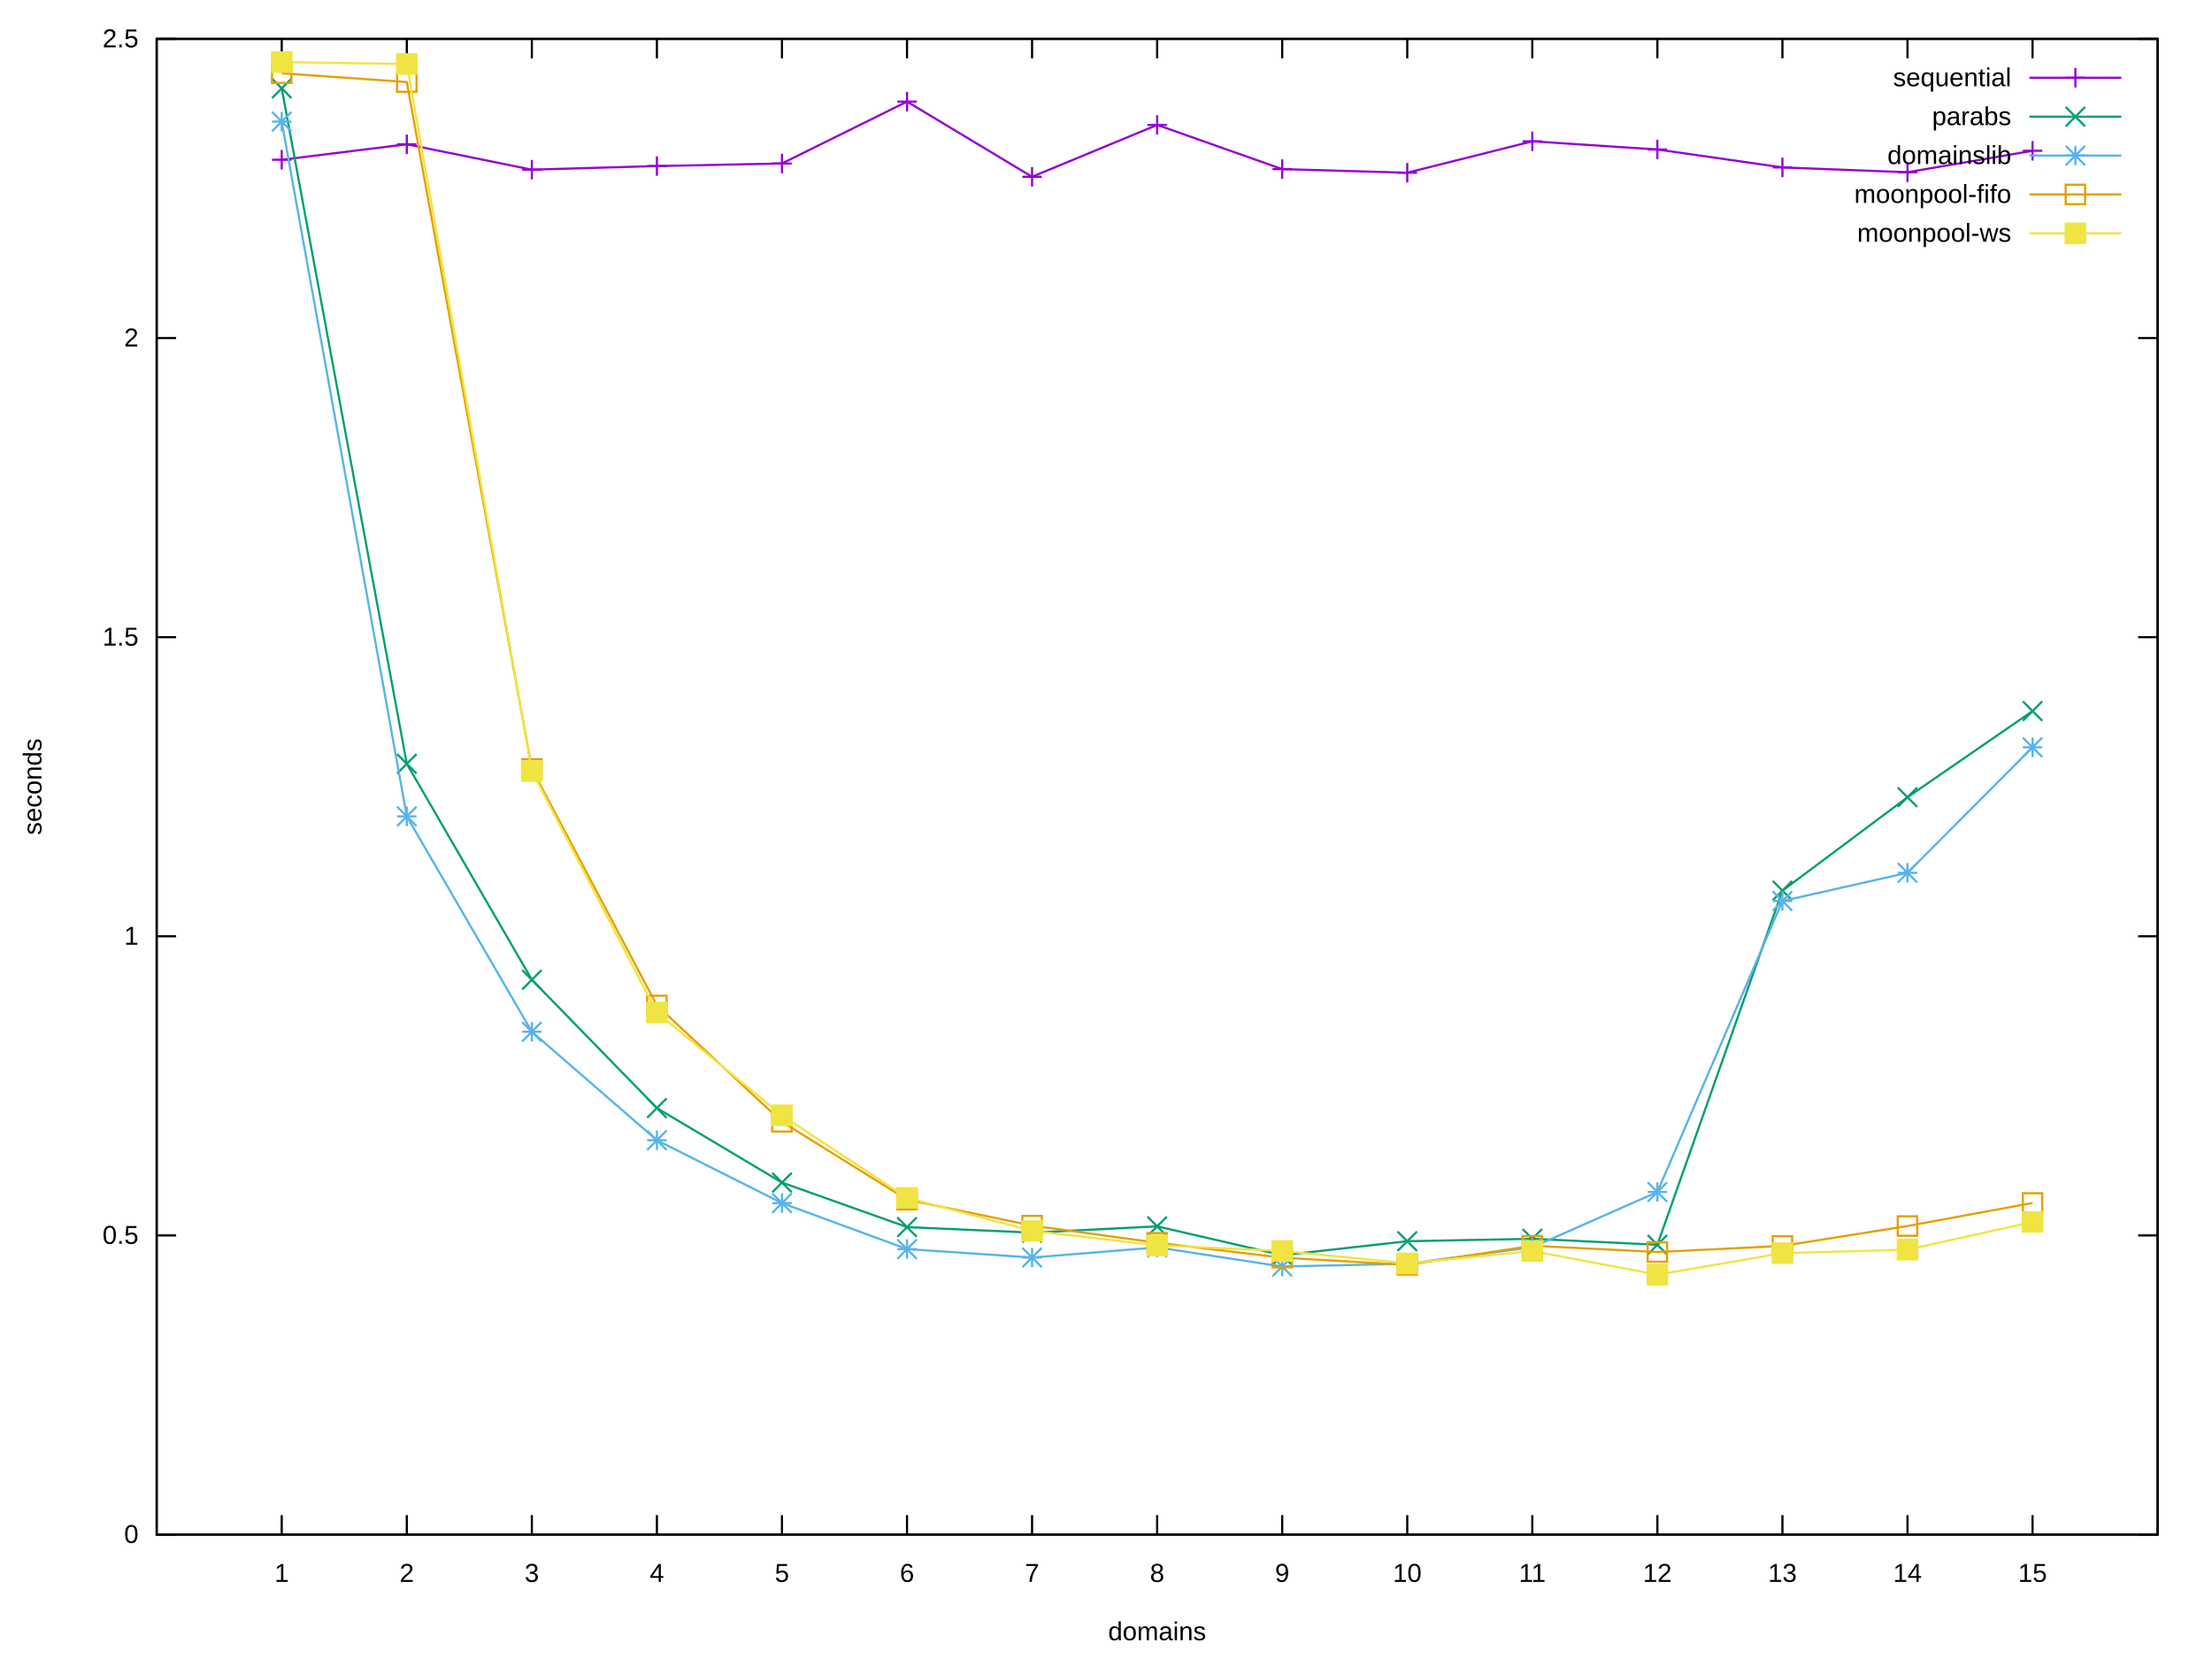
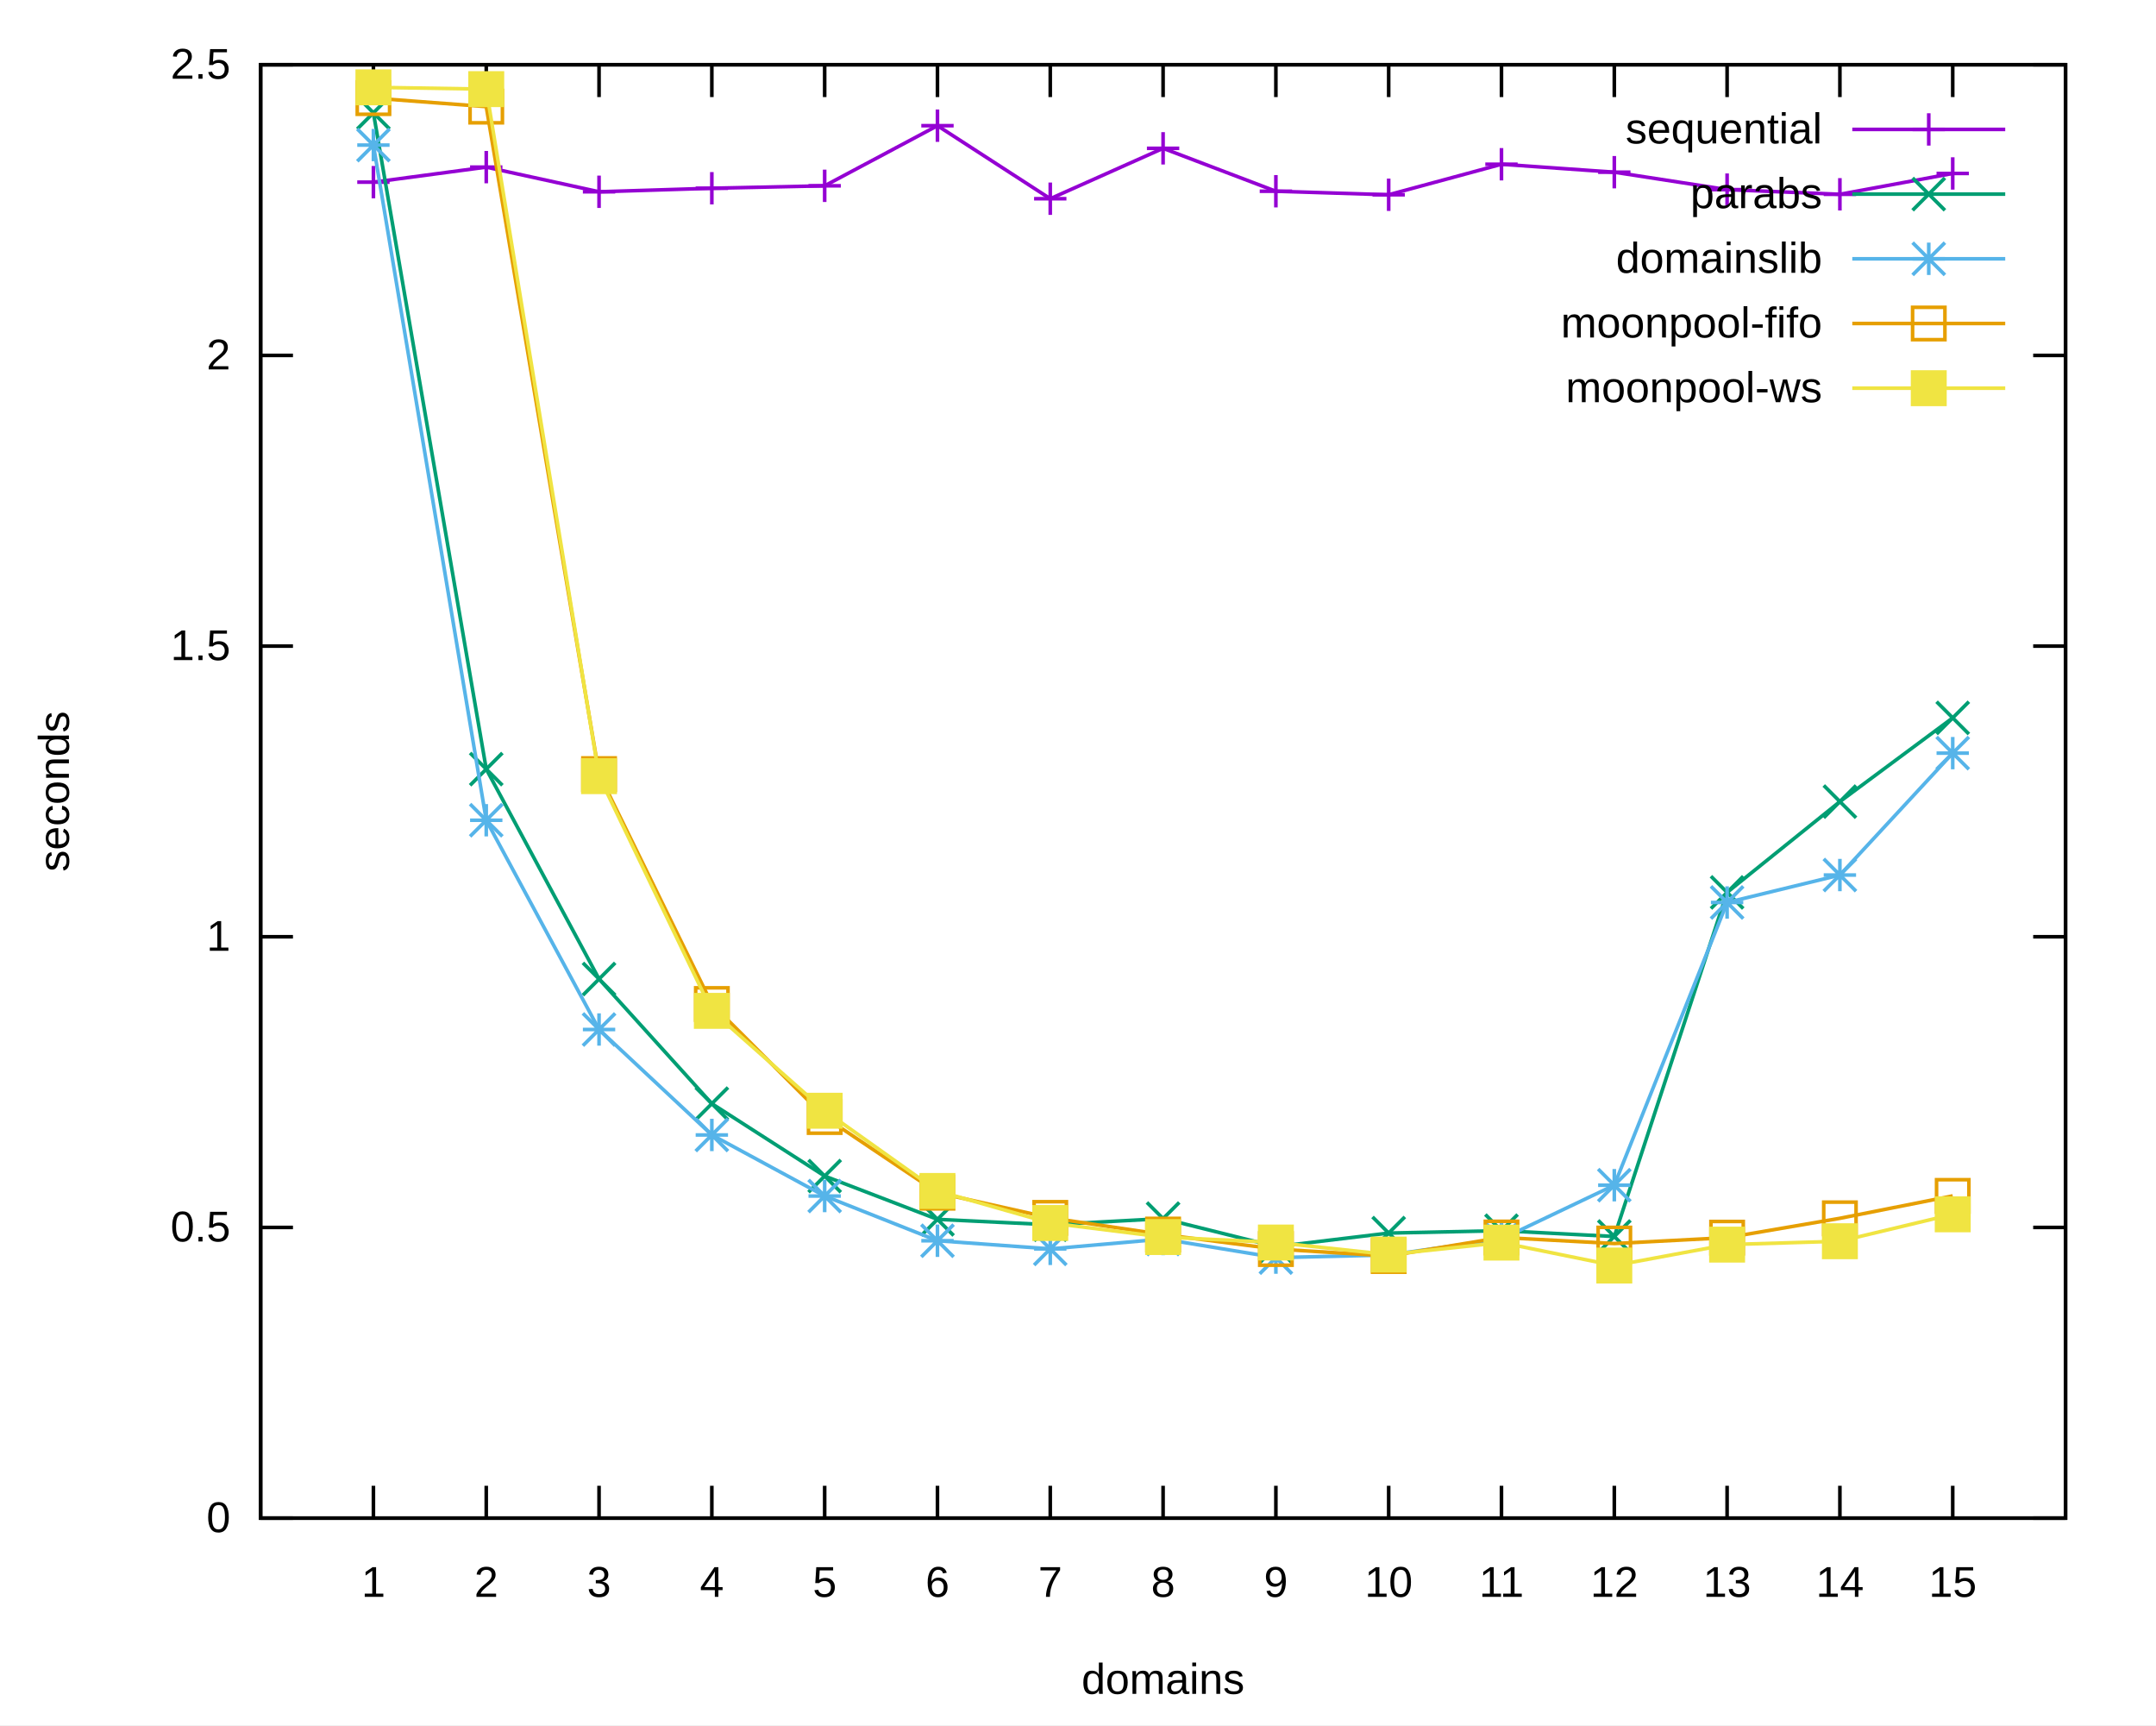
- <svg xmlns="http://www.w3.org/2000/svg" xmlns:xlink="http://www.w3.org/1999/xlink" viewBox="0 0 1024 768">
+ <svg xmlns="http://www.w3.org/2000/svg" xmlns:xlink="http://www.w3.org/1999/xlink" viewBox="0 0 600 480">
  <g id="gnuplot_canvas">
-     <rect x="0" y="0" width="1024" height="768" fill="#ffffff" />
+     <rect x="0" y="0" width="600" height="480" fill="#ffffff" />
    <defs>
      <circle id="gpDot" r="0.5" stroke-width="0.5" stroke="currentColor" />
      <path id="gpPt0" stroke-width="0.222" stroke="currentColor" d="M-1,0 h2 M0,-1 v2" />
      <path id="gpPt1" stroke-width="0.222" stroke="currentColor" d="M-1,-1 L1,1 M1,-1 L-1,1" />
      <path id="gpPt2" stroke-width="0.222" stroke="currentColor" d="M-1,0 L1,0 M0,-1 L0,1 M-1,-1 L1,1 M-1,1 L1,-1" />
      <rect id="gpPt3" stroke-width="0.222" stroke="currentColor" x="-1" y="-1" width="2" height="2" />
      <rect id="gpPt4" stroke-width="0.222" stroke="currentColor" fill="currentColor" x="-1" y="-1" width="2" height="2" />
      <circle id="gpPt5" stroke-width="0.222" stroke="currentColor" cx="0" cy="0" r="1" />
      <use xlink:href="#gpPt5" id="gpPt6" fill="currentColor" stroke="none" />
      <path id="gpPt7" stroke-width="0.222" stroke="currentColor" d="M0,-1.33 L-1.33,0.67 L1.33,0.67 z" />
      <use xlink:href="#gpPt7" id="gpPt8" fill="currentColor" stroke="none" />
      <use xlink:href="#gpPt7" id="gpPt9" stroke="currentColor" transform="rotate(180)" />
      <use xlink:href="#gpPt9" id="gpPt10" fill="currentColor" stroke="none" />
      <use xlink:href="#gpPt3" id="gpPt11" stroke="currentColor" transform="rotate(45)" />
      <use xlink:href="#gpPt11" id="gpPt12" fill="currentColor" stroke="none" />
      <path id="gpPt13" stroke-width="0.222" stroke="currentColor" d="M0,1.330 L1.265,0.411 L0.782,-1.067 L-0.782,-1.076 L-1.265,0.411 z" />
      <use xlink:href="#gpPt13" id="gpPt14" fill="currentColor" stroke="none" />
      <filter id="textbox" filterUnits="objectBoundingBox" x="0" y="0" height="1" width="1">
        <feFlood flood-color="#FFFFFF" flood-opacity="1" result="bgnd" />
        <feComposite in="SourceGraphic" in2="bgnd" operator="atop" />
      </filter>
      <filter id="greybox" filterUnits="objectBoundingBox" x="0" y="0" height="1" width="1">
        <feFlood flood-color="lightgrey" flood-opacity="1" result="grey" />
        <feComposite in="SourceGraphic" in2="grey" operator="atop" />
      </filter>
    </defs>
    <g fill="none" color="#FFFFFF" stroke="currentColor" stroke-width="1.00" stroke-linecap="butt" stroke-linejoin="miter">
</g>
    <g fill="none" color="black" stroke="currentColor" stroke-width="1.00" stroke-linecap="butt" stroke-linejoin="miter">
-       <path stroke="black" d="M72.53,710.40 L81.53,710.40 M998.82,710.40 L989.82,710.40  " />
-       <g transform="translate(64.14,714.30)" stroke="none" fill="black" font-family="Arial" font-size="12.00" text-anchor="end">
+       <path stroke="black" d="M72.53,422.40 L81.53,422.40 M574.82,422.40 L565.82,422.40  " />
+       <g transform="translate(64.14,426.30)" stroke="none" fill="black" font-family="Arial" font-size="12.00" text-anchor="end">
        <text>
          <tspan font-family="Arial"> 0</tspan>
        </text>
      </g>
    </g>
    <g fill="none" color="black" stroke="currentColor" stroke-width="1.00" stroke-linecap="butt" stroke-linejoin="miter">
-       <path stroke="black" d="M72.53,571.92 L81.53,571.92 M998.82,571.92 L989.82,571.92  " />
-       <g transform="translate(64.14,575.82)" stroke="none" fill="black" font-family="Arial" font-size="12.00" text-anchor="end">
+       <path stroke="black" d="M72.53,341.52 L81.53,341.52 M574.82,341.52 L565.82,341.52  " />
+       <g transform="translate(64.14,345.42)" stroke="none" fill="black" font-family="Arial" font-size="12.00" text-anchor="end">
        <text>
          <tspan font-family="Arial"> 0.5</tspan>
        </text>
      </g>
    </g>
    <g fill="none" color="black" stroke="currentColor" stroke-width="1.00" stroke-linecap="butt" stroke-linejoin="miter">
-       <path stroke="black" d="M72.53,433.44 L81.53,433.44 M998.82,433.44 L989.82,433.44  " />
-       <g transform="translate(64.14,437.34)" stroke="none" fill="black" font-family="Arial" font-size="12.00" text-anchor="end">
+       <path stroke="black" d="M72.53,260.64 L81.53,260.64 M574.82,260.64 L565.82,260.64  " />
+       <g transform="translate(64.14,264.54)" stroke="none" fill="black" font-family="Arial" font-size="12.00" text-anchor="end">
        <text>
          <tspan font-family="Arial"> 1</tspan>
        </text>
      </g>
    </g>
    <g fill="none" color="black" stroke="currentColor" stroke-width="1.00" stroke-linecap="butt" stroke-linejoin="miter">
-       <path stroke="black" d="M72.53,294.97 L81.53,294.97 M998.82,294.97 L989.82,294.97  " />
-       <g transform="translate(64.14,298.87)" stroke="none" fill="black" font-family="Arial" font-size="12.00" text-anchor="end">
+       <path stroke="black" d="M72.53,179.77 L81.53,179.77 M574.82,179.77 L565.82,179.77  " />
+       <g transform="translate(64.14,183.67)" stroke="none" fill="black" font-family="Arial" font-size="12.00" text-anchor="end">
        <text>
          <tspan font-family="Arial"> 1.5</tspan>
        </text>
      </g>
    </g>
    <g fill="none" color="black" stroke="currentColor" stroke-width="1.00" stroke-linecap="butt" stroke-linejoin="miter">
-       <path stroke="black" d="M72.53,156.49 L81.53,156.49 M998.82,156.49 L989.82,156.49  " />
-       <g transform="translate(64.14,160.39)" stroke="none" fill="black" font-family="Arial" font-size="12.00" text-anchor="end">
+       <path stroke="black" d="M72.53,98.89 L81.53,98.89 M574.82,98.89 L565.82,98.89  " />
+       <g transform="translate(64.14,102.79)" stroke="none" fill="black" font-family="Arial" font-size="12.00" text-anchor="end">
        <text>
          <tspan font-family="Arial"> 2</tspan>
        </text>
      </g>
    </g>
    <g fill="none" color="black" stroke="currentColor" stroke-width="1.00" stroke-linecap="butt" stroke-linejoin="miter">
-       <path stroke="black" d="M72.53,18.01 L81.53,18.01 M998.82,18.01 L989.82,18.01  " />
+       <path stroke="black" d="M72.53,18.01 L81.53,18.01 M574.82,18.01 L565.82,18.01  " />
      <g transform="translate(64.14,21.91)" stroke="none" fill="black" font-family="Arial" font-size="12.00" text-anchor="end">
        <text>
          <tspan font-family="Arial"> 2.5</tspan>
        </text>
      </g>
    </g>
    <g fill="none" color="black" stroke="currentColor" stroke-width="1.00" stroke-linecap="butt" stroke-linejoin="miter">
-       <path stroke="black" d="M130.42,710.40 L130.42,701.40 M130.42,18.01 L130.42,27.01  " />
-       <g transform="translate(130.42,732.30)" stroke="none" fill="black" font-family="Arial" font-size="12.00" text-anchor="middle">
+       <path stroke="black" d="M103.92,422.40 L103.92,413.40 M103.92,18.01 L103.92,27.01  " />
+       <g transform="translate(103.92,444.30)" stroke="none" fill="black" font-family="Arial" font-size="12.00" text-anchor="middle">
        <text>
          <tspan font-family="Arial"> 1</tspan>
        </text>
      </g>
    </g>
    <g fill="none" color="black" stroke="currentColor" stroke-width="1.00" stroke-linecap="butt" stroke-linejoin="miter">
-       <path stroke="black" d="M188.32,710.40 L188.32,701.40 M188.32,18.01 L188.32,27.01  " />
-       <g transform="translate(188.32,732.30)" stroke="none" fill="black" font-family="Arial" font-size="12.00" text-anchor="middle">
+       <path stroke="black" d="M135.32,422.40 L135.32,413.40 M135.32,18.01 L135.32,27.01  " />
+       <g transform="translate(135.32,444.30)" stroke="none" fill="black" font-family="Arial" font-size="12.00" text-anchor="middle">
        <text>
          <tspan font-family="Arial"> 2</tspan>
        </text>
      </g>
    </g>
    <g fill="none" color="black" stroke="currentColor" stroke-width="1.00" stroke-linecap="butt" stroke-linejoin="miter">
-       <path stroke="black" d="M246.21,710.40 L246.21,701.40 M246.21,18.01 L246.21,27.01  " />
-       <g transform="translate(246.21,732.30)" stroke="none" fill="black" font-family="Arial" font-size="12.00" text-anchor="middle">
+       <path stroke="black" d="M166.71,422.40 L166.71,413.40 M166.71,18.01 L166.71,27.01  " />
+       <g transform="translate(166.71,444.30)" stroke="none" fill="black" font-family="Arial" font-size="12.00" text-anchor="middle">
        <text>
          <tspan font-family="Arial"> 3</tspan>
        </text>
      </g>
    </g>
    <g fill="none" color="black" stroke="currentColor" stroke-width="1.00" stroke-linecap="butt" stroke-linejoin="miter">
-       <path stroke="black" d="M304.10,710.40 L304.10,701.40 M304.10,18.01 L304.10,27.01  " />
-       <g transform="translate(304.10,732.30)" stroke="none" fill="black" font-family="Arial" font-size="12.00" text-anchor="middle">
+       <path stroke="black" d="M198.10,422.40 L198.10,413.40 M198.10,18.01 L198.10,27.01  " />
+       <g transform="translate(198.10,444.30)" stroke="none" fill="black" font-family="Arial" font-size="12.00" text-anchor="middle">
        <text>
          <tspan font-family="Arial"> 4</tspan>
        </text>
      </g>
    </g>
    <g fill="none" color="black" stroke="currentColor" stroke-width="1.00" stroke-linecap="butt" stroke-linejoin="miter">
-       <path stroke="black" d="M362.00,710.40 L362.00,701.40 M362.00,18.01 L362.00,27.01  " />
-       <g transform="translate(362.00,732.30)" stroke="none" fill="black" font-family="Arial" font-size="12.00" text-anchor="middle">
+       <path stroke="black" d="M229.50,422.40 L229.50,413.40 M229.50,18.01 L229.50,27.01  " />
+       <g transform="translate(229.50,444.30)" stroke="none" fill="black" font-family="Arial" font-size="12.00" text-anchor="middle">
        <text>
          <tspan font-family="Arial"> 5</tspan>
        </text>
      </g>
    </g>
    <g fill="none" color="black" stroke="currentColor" stroke-width="1.00" stroke-linecap="butt" stroke-linejoin="miter">
-       <path stroke="black" d="M419.89,710.40 L419.89,701.40 M419.89,18.01 L419.89,27.01  " />
-       <g transform="translate(419.89,732.30)" stroke="none" fill="black" font-family="Arial" font-size="12.00" text-anchor="middle">
+       <path stroke="black" d="M260.89,422.40 L260.89,413.40 M260.89,18.01 L260.89,27.01  " />
+       <g transform="translate(260.89,444.30)" stroke="none" fill="black" font-family="Arial" font-size="12.00" text-anchor="middle">
        <text>
          <tspan font-family="Arial"> 6</tspan>
        </text>
      </g>
    </g>
    <g fill="none" color="black" stroke="currentColor" stroke-width="1.00" stroke-linecap="butt" stroke-linejoin="miter">
-       <path stroke="black" d="M477.78,710.40 L477.78,701.40 M477.78,18.01 L477.78,27.01  " />
-       <g transform="translate(477.78,732.30)" stroke="none" fill="black" font-family="Arial" font-size="12.00" text-anchor="middle">
+       <path stroke="black" d="M292.28,422.40 L292.28,413.40 M292.28,18.01 L292.28,27.01  " />
+       <g transform="translate(292.28,444.30)" stroke="none" fill="black" font-family="Arial" font-size="12.00" text-anchor="middle">
        <text>
          <tspan font-family="Arial"> 7</tspan>
        </text>
      </g>
    </g>
    <g fill="none" color="black" stroke="currentColor" stroke-width="1.00" stroke-linecap="butt" stroke-linejoin="miter">
-       <path stroke="black" d="M535.68,710.40 L535.68,701.40 M535.68,18.01 L535.68,27.01  " />
-       <g transform="translate(535.68,732.30)" stroke="none" fill="black" font-family="Arial" font-size="12.00" text-anchor="middle">
+       <path stroke="black" d="M323.68,422.40 L323.68,413.40 M323.68,18.01 L323.68,27.01  " />
+       <g transform="translate(323.68,444.30)" stroke="none" fill="black" font-family="Arial" font-size="12.00" text-anchor="middle">
        <text>
          <tspan font-family="Arial"> 8</tspan>
        </text>
      </g>
    </g>
    <g fill="none" color="black" stroke="currentColor" stroke-width="1.00" stroke-linecap="butt" stroke-linejoin="miter">
-       <path stroke="black" d="M593.57,710.40 L593.57,701.40 M593.57,18.01 L593.57,27.01  " />
-       <g transform="translate(593.57,732.30)" stroke="none" fill="black" font-family="Arial" font-size="12.00" text-anchor="middle">
+       <path stroke="black" d="M355.07,422.40 L355.07,413.40 M355.07,18.01 L355.07,27.01  " />
+       <g transform="translate(355.07,444.30)" stroke="none" fill="black" font-family="Arial" font-size="12.00" text-anchor="middle">
        <text>
          <tspan font-family="Arial"> 9</tspan>
        </text>
      </g>
    </g>
    <g fill="none" color="black" stroke="currentColor" stroke-width="1.00" stroke-linecap="butt" stroke-linejoin="miter">
-       <path stroke="black" d="M651.46,710.40 L651.46,701.40 M651.46,18.01 L651.46,27.01  " />
-       <g transform="translate(651.46,732.30)" stroke="none" fill="black" font-family="Arial" font-size="12.00" text-anchor="middle">
+       <path stroke="black" d="M386.46,422.40 L386.46,413.40 M386.46,18.01 L386.46,27.01  " />
+       <g transform="translate(386.46,444.30)" stroke="none" fill="black" font-family="Arial" font-size="12.00" text-anchor="middle">
        <text>
          <tspan font-family="Arial"> 10</tspan>
        </text>
      </g>
    </g>
    <g fill="none" color="black" stroke="currentColor" stroke-width="1.00" stroke-linecap="butt" stroke-linejoin="miter">
-       <path stroke="black" d="M709.35,710.40 L709.35,701.40 M709.35,18.01 L709.35,27.01  " />
-       <g transform="translate(709.35,732.30)" stroke="none" fill="black" font-family="Arial" font-size="12.00" text-anchor="middle">
+       <path stroke="black" d="M417.85,422.40 L417.85,413.40 M417.85,18.01 L417.85,27.01  " />
+       <g transform="translate(417.85,444.30)" stroke="none" fill="black" font-family="Arial" font-size="12.00" text-anchor="middle">
        <text>
          <tspan font-family="Arial"> 11</tspan>
        </text>
      </g>
    </g>
    <g fill="none" color="black" stroke="currentColor" stroke-width="1.00" stroke-linecap="butt" stroke-linejoin="miter">
-       <path stroke="black" d="M767.25,710.40 L767.25,701.40 M767.25,18.01 L767.25,27.01  " />
-       <g transform="translate(767.25,732.30)" stroke="none" fill="black" font-family="Arial" font-size="12.00" text-anchor="middle">
+       <path stroke="black" d="M449.25,422.40 L449.25,413.40 M449.25,18.01 L449.25,27.01  " />
+       <g transform="translate(449.25,444.30)" stroke="none" fill="black" font-family="Arial" font-size="12.00" text-anchor="middle">
        <text>
          <tspan font-family="Arial"> 12</tspan>
        </text>
      </g>
    </g>
    <g fill="none" color="black" stroke="currentColor" stroke-width="1.00" stroke-linecap="butt" stroke-linejoin="miter">
-       <path stroke="black" d="M825.14,710.40 L825.14,701.40 M825.14,18.01 L825.14,27.01  " />
-       <g transform="translate(825.14,732.30)" stroke="none" fill="black" font-family="Arial" font-size="12.00" text-anchor="middle">
+       <path stroke="black" d="M480.64,422.40 L480.64,413.40 M480.64,18.01 L480.64,27.01  " />
+       <g transform="translate(480.64,444.30)" stroke="none" fill="black" font-family="Arial" font-size="12.00" text-anchor="middle">
        <text>
          <tspan font-family="Arial"> 13</tspan>
        </text>
      </g>
    </g>
    <g fill="none" color="black" stroke="currentColor" stroke-width="1.00" stroke-linecap="butt" stroke-linejoin="miter">
-       <path stroke="black" d="M883.03,710.40 L883.03,701.40 M883.03,18.01 L883.03,27.01  " />
-       <g transform="translate(883.03,732.30)" stroke="none" fill="black" font-family="Arial" font-size="12.00" text-anchor="middle">
+       <path stroke="black" d="M512.03,422.40 L512.03,413.40 M512.03,18.01 L512.03,27.01  " />
+       <g transform="translate(512.03,444.30)" stroke="none" fill="black" font-family="Arial" font-size="12.00" text-anchor="middle">
        <text>
          <tspan font-family="Arial"> 14</tspan>
        </text>
      </g>
    </g>
    <g fill="none" color="black" stroke="currentColor" stroke-width="1.00" stroke-linecap="butt" stroke-linejoin="miter">
-       <path stroke="black" d="M940.93,710.40 L940.93,701.40 M940.93,18.01 L940.93,27.01  " />
-       <g transform="translate(940.93,732.30)" stroke="none" fill="black" font-family="Arial" font-size="12.00" text-anchor="middle">
+       <path stroke="black" d="M543.43,422.40 L543.43,413.40 M543.43,18.01 L543.43,27.01  " />
+       <g transform="translate(543.43,444.30)" stroke="none" fill="black" font-family="Arial" font-size="12.00" text-anchor="middle">
        <text>
          <tspan font-family="Arial"> 15</tspan>
        </text>
      </g>
    </g>
    <g fill="none" color="black" stroke="currentColor" stroke-width="1.00" stroke-linecap="butt" stroke-linejoin="miter">
</g>
    <g fill="none" color="black" stroke="currentColor" stroke-width="1.00" stroke-linecap="butt" stroke-linejoin="miter">
-       <path stroke="black" d="M72.53,18.01 L72.53,710.40 L998.82,710.40 L998.82,18.01 L72.53,18.01 Z  " />
+       <path stroke="black" d="M72.53,18.01 L72.53,422.40 L574.82,422.40 L574.82,18.01 L72.53,18.01 Z  " />
    </g>
    <g fill="none" color="black" stroke="currentColor" stroke-width="1.00" stroke-linecap="butt" stroke-linejoin="miter">
</g>
    <g id="gnuplot_plot_1">
      <g fill="none" color="black" stroke="currentColor" stroke-width="1.00" stroke-linecap="butt" stroke-linejoin="miter">
-         <g transform="translate(931.09,39.91)" stroke="none" fill="black" font-family="Arial" font-size="12.00" text-anchor="end">
+         <g transform="translate(507.09,39.91)" stroke="none" fill="black" font-family="Arial" font-size="12.00" text-anchor="end">
          <text>
            <tspan font-family="Arial">sequential</tspan>
          </text>
        </g>
      </g>
      <g fill="none" color="black" stroke="currentColor" stroke-width="1.00" stroke-linecap="butt" stroke-linejoin="miter">
-         <path stroke="rgb(148,   0, 211)" d="M939.48,36.01 L982.04,36.01 M130.42,73.95 L188.32,66.79 L246.21,78.54 L304.10,76.87 L362.00,75.69 L419.89,47.04   L477.78,81.84 L535.68,57.83 L593.57,78.28 L651.46,79.96 L709.35,65.42 L767.25,69.20 L825.14,77.50 L883.03,79.74   L940.93,69.80  " />
-         <use xlink:href="#gpPt0" transform="translate(130.42,73.95) scale(4.50)" color="rgb(148,   0, 211)" />
-         <use xlink:href="#gpPt0" transform="translate(188.32,66.79) scale(4.50)" color="rgb(148,   0, 211)" />
-         <use xlink:href="#gpPt0" transform="translate(246.21,78.54) scale(4.50)" color="rgb(148,   0, 211)" />
-         <use xlink:href="#gpPt0" transform="translate(304.10,76.87) scale(4.50)" color="rgb(148,   0, 211)" />
-         <use xlink:href="#gpPt0" transform="translate(362.00,75.69) scale(4.50)" color="rgb(148,   0, 211)" />
-         <use xlink:href="#gpPt0" transform="translate(419.89,47.04) scale(4.50)" color="rgb(148,   0, 211)" />
-         <use xlink:href="#gpPt0" transform="translate(477.78,81.84) scale(4.50)" color="rgb(148,   0, 211)" />
-         <use xlink:href="#gpPt0" transform="translate(535.68,57.83) scale(4.50)" color="rgb(148,   0, 211)" />
-         <use xlink:href="#gpPt0" transform="translate(593.57,78.28) scale(4.50)" color="rgb(148,   0, 211)" />
-         <use xlink:href="#gpPt0" transform="translate(651.46,79.96) scale(4.50)" color="rgb(148,   0, 211)" />
-         <use xlink:href="#gpPt0" transform="translate(709.35,65.42) scale(4.50)" color="rgb(148,   0, 211)" />
-         <use xlink:href="#gpPt0" transform="translate(767.25,69.20) scale(4.50)" color="rgb(148,   0, 211)" />
-         <use xlink:href="#gpPt0" transform="translate(825.14,77.50) scale(4.50)" color="rgb(148,   0, 211)" />
-         <use xlink:href="#gpPt0" transform="translate(883.03,79.74) scale(4.50)" color="rgb(148,   0, 211)" />
-         <use xlink:href="#gpPt0" transform="translate(940.93,69.80) scale(4.50)" color="rgb(148,   0, 211)" />
-         <use xlink:href="#gpPt0" transform="translate(960.76,36.01) scale(4.50)" color="rgb(148,   0, 211)" />
+         <path stroke="rgb(148,   0, 211)" d="M515.48,36.01 L558.04,36.01 M103.92,50.68 L135.32,46.50 L166.71,53.36 L198.10,52.38 L229.50,51.70 L260.89,34.97   L292.28,55.29 L323.68,41.27 L355.07,53.21 L386.46,54.19 L417.85,45.70 L449.25,47.91 L480.64,52.76 L512.03,54.06   L543.43,48.26  " />
+         <use xlink:href="#gpPt0" transform="translate(103.92,50.68) scale(4.50)" color="rgb(148,   0, 211)" />
+         <use xlink:href="#gpPt0" transform="translate(135.32,46.50) scale(4.50)" color="rgb(148,   0, 211)" />
+         <use xlink:href="#gpPt0" transform="translate(166.71,53.36) scale(4.50)" color="rgb(148,   0, 211)" />
+         <use xlink:href="#gpPt0" transform="translate(198.10,52.38) scale(4.50)" color="rgb(148,   0, 211)" />
+         <use xlink:href="#gpPt0" transform="translate(229.50,51.70) scale(4.50)" color="rgb(148,   0, 211)" />
+         <use xlink:href="#gpPt0" transform="translate(260.89,34.97) scale(4.50)" color="rgb(148,   0, 211)" />
+         <use xlink:href="#gpPt0" transform="translate(292.28,55.29) scale(4.50)" color="rgb(148,   0, 211)" />
+         <use xlink:href="#gpPt0" transform="translate(323.68,41.27) scale(4.50)" color="rgb(148,   0, 211)" />
+         <use xlink:href="#gpPt0" transform="translate(355.07,53.21) scale(4.50)" color="rgb(148,   0, 211)" />
+         <use xlink:href="#gpPt0" transform="translate(386.46,54.19) scale(4.50)" color="rgb(148,   0, 211)" />
+         <use xlink:href="#gpPt0" transform="translate(417.85,45.70) scale(4.50)" color="rgb(148,   0, 211)" />
+         <use xlink:href="#gpPt0" transform="translate(449.25,47.91) scale(4.50)" color="rgb(148,   0, 211)" />
+         <use xlink:href="#gpPt0" transform="translate(480.64,52.76) scale(4.50)" color="rgb(148,   0, 211)" />
+         <use xlink:href="#gpPt0" transform="translate(512.03,54.06) scale(4.50)" color="rgb(148,   0, 211)" />
+         <use xlink:href="#gpPt0" transform="translate(543.43,48.26) scale(4.50)" color="rgb(148,   0, 211)" />
+         <use xlink:href="#gpPt0" transform="translate(536.76,36.01) scale(4.50)" color="rgb(148,   0, 211)" />
      </g>
    </g>
    <g id="gnuplot_plot_2">
      <g fill="none" color="black" stroke="currentColor" stroke-width="1.00" stroke-linecap="butt" stroke-linejoin="miter">
-         <g transform="translate(931.09,57.91)" stroke="none" fill="black" font-family="Arial" font-size="12.00" text-anchor="end">
+         <g transform="translate(507.09,57.91)" stroke="none" fill="black" font-family="Arial" font-size="12.00" text-anchor="end">
          <text>
            <tspan font-family="Arial">parabs</tspan>
          </text>
        </g>
      </g>
      <g fill="none" color="black" stroke="currentColor" stroke-width="1.00" stroke-linecap="butt" stroke-linejoin="miter">
-         <path stroke="rgb(  0, 158, 115)" d="M939.48,54.01 L982.04,54.01 M130.42,40.91 L188.32,353.59 L246.21,453.57 L304.10,512.96 L362.00,547.44 L419.89,568.06   L477.78,570.63 L535.68,567.71 L593.57,581.07 L651.46,574.60 L709.35,573.47 L767.25,576.24 L825.14,412.31 L883.03,369.06   L940.93,329.16  " />
-         <use xlink:href="#gpPt1" transform="translate(130.42,40.91) scale(4.50)" color="rgb(  0, 158, 115)" />
-         <use xlink:href="#gpPt1" transform="translate(188.32,353.59) scale(4.50)" color="rgb(  0, 158, 115)" />
-         <use xlink:href="#gpPt1" transform="translate(246.21,453.57) scale(4.50)" color="rgb(  0, 158, 115)" />
-         <use xlink:href="#gpPt1" transform="translate(304.10,512.96) scale(4.50)" color="rgb(  0, 158, 115)" />
-         <use xlink:href="#gpPt1" transform="translate(362.00,547.44) scale(4.50)" color="rgb(  0, 158, 115)" />
-         <use xlink:href="#gpPt1" transform="translate(419.89,568.06) scale(4.50)" color="rgb(  0, 158, 115)" />
-         <use xlink:href="#gpPt1" transform="translate(477.78,570.63) scale(4.50)" color="rgb(  0, 158, 115)" />
-         <use xlink:href="#gpPt1" transform="translate(535.68,567.71) scale(4.50)" color="rgb(  0, 158, 115)" />
-         <use xlink:href="#gpPt1" transform="translate(593.57,581.07) scale(4.50)" color="rgb(  0, 158, 115)" />
-         <use xlink:href="#gpPt1" transform="translate(651.46,574.60) scale(4.50)" color="rgb(  0, 158, 115)" />
-         <use xlink:href="#gpPt1" transform="translate(709.35,573.47) scale(4.50)" color="rgb(  0, 158, 115)" />
-         <use xlink:href="#gpPt1" transform="translate(767.25,576.24) scale(4.50)" color="rgb(  0, 158, 115)" />
-         <use xlink:href="#gpPt1" transform="translate(825.14,412.31) scale(4.50)" color="rgb(  0, 158, 115)" />
-         <use xlink:href="#gpPt1" transform="translate(883.03,369.06) scale(4.50)" color="rgb(  0, 158, 115)" />
-         <use xlink:href="#gpPt1" transform="translate(940.93,329.16) scale(4.50)" color="rgb(  0, 158, 115)" />
-         <use xlink:href="#gpPt1" transform="translate(960.76,54.01) scale(4.50)" color="rgb(  0, 158, 115)" />
+         <path stroke="rgb(  0, 158, 115)" d="M515.48,54.01 L558.04,54.01 M103.92,31.39 L135.32,214.00 L166.71,272.40 L198.10,307.08 L229.50,327.23 L260.89,339.27   L292.28,340.77 L323.68,339.06 L355.07,346.86 L386.46,343.09 L417.85,342.42 L449.25,344.04 L480.64,248.30 L512.03,223.04   L543.43,199.74  " />
+         <use xlink:href="#gpPt1" transform="translate(103.92,31.39) scale(4.50)" color="rgb(  0, 158, 115)" />
+         <use xlink:href="#gpPt1" transform="translate(135.32,214.00) scale(4.50)" color="rgb(  0, 158, 115)" />
+         <use xlink:href="#gpPt1" transform="translate(166.71,272.40) scale(4.50)" color="rgb(  0, 158, 115)" />
+         <use xlink:href="#gpPt1" transform="translate(198.10,307.08) scale(4.50)" color="rgb(  0, 158, 115)" />
+         <use xlink:href="#gpPt1" transform="translate(229.50,327.23) scale(4.50)" color="rgb(  0, 158, 115)" />
+         <use xlink:href="#gpPt1" transform="translate(260.89,339.27) scale(4.50)" color="rgb(  0, 158, 115)" />
+         <use xlink:href="#gpPt1" transform="translate(292.28,340.77) scale(4.50)" color="rgb(  0, 158, 115)" />
+         <use xlink:href="#gpPt1" transform="translate(323.68,339.06) scale(4.50)" color="rgb(  0, 158, 115)" />
+         <use xlink:href="#gpPt1" transform="translate(355.07,346.86) scale(4.50)" color="rgb(  0, 158, 115)" />
+         <use xlink:href="#gpPt1" transform="translate(386.46,343.09) scale(4.50)" color="rgb(  0, 158, 115)" />
+         <use xlink:href="#gpPt1" transform="translate(417.85,342.42) scale(4.50)" color="rgb(  0, 158, 115)" />
+         <use xlink:href="#gpPt1" transform="translate(449.25,344.04) scale(4.50)" color="rgb(  0, 158, 115)" />
+         <use xlink:href="#gpPt1" transform="translate(480.64,248.30) scale(4.50)" color="rgb(  0, 158, 115)" />
+         <use xlink:href="#gpPt1" transform="translate(512.03,223.04) scale(4.50)" color="rgb(  0, 158, 115)" />
+         <use xlink:href="#gpPt1" transform="translate(543.43,199.74) scale(4.50)" color="rgb(  0, 158, 115)" />
+         <use xlink:href="#gpPt1" transform="translate(536.76,54.01) scale(4.50)" color="rgb(  0, 158, 115)" />
      </g>
    </g>
    <g id="gnuplot_plot_3">
      <g fill="none" color="black" stroke="currentColor" stroke-width="1.00" stroke-linecap="butt" stroke-linejoin="miter">
-         <g transform="translate(931.09,75.91)" stroke="none" fill="black" font-family="Arial" font-size="12.00" text-anchor="end">
+         <g transform="translate(507.09,75.91)" stroke="none" fill="black" font-family="Arial" font-size="12.00" text-anchor="end">
          <text>
            <tspan font-family="Arial">domainslib</tspan>
          </text>
        </g>
      </g>
      <g fill="none" color="black" stroke="currentColor" stroke-width="1.00" stroke-linecap="butt" stroke-linejoin="miter">
-         <path stroke="rgb( 86, 180, 233)" d="M939.48,72.01 L982.04,72.01 M130.42,56.29 L188.32,377.93 L246.21,477.63 L304.10,527.86 L362.00,556.95 L419.89,578.25   L477.78,582.15 L535.68,577.44 L593.57,586.31 L651.46,585.03 L709.35,577.41 L767.25,551.81 L825.14,417.10 L883.03,404.04   L940.93,345.95  " />
-         <use xlink:href="#gpPt2" transform="translate(130.42,56.29) scale(4.50)" color="rgb( 86, 180, 233)" />
-         <use xlink:href="#gpPt2" transform="translate(188.32,377.93) scale(4.50)" color="rgb( 86, 180, 233)" />
-         <use xlink:href="#gpPt2" transform="translate(246.21,477.63) scale(4.50)" color="rgb( 86, 180, 233)" />
-         <use xlink:href="#gpPt2" transform="translate(304.10,527.86) scale(4.50)" color="rgb( 86, 180, 233)" />
-         <use xlink:href="#gpPt2" transform="translate(362.00,556.95) scale(4.50)" color="rgb( 86, 180, 233)" />
-         <use xlink:href="#gpPt2" transform="translate(419.89,578.25) scale(4.50)" color="rgb( 86, 180, 233)" />
-         <use xlink:href="#gpPt2" transform="translate(477.78,582.15) scale(4.50)" color="rgb( 86, 180, 233)" />
-         <use xlink:href="#gpPt2" transform="translate(535.68,577.44) scale(4.50)" color="rgb( 86, 180, 233)" />
-         <use xlink:href="#gpPt2" transform="translate(593.57,586.31) scale(4.50)" color="rgb( 86, 180, 233)" />
-         <use xlink:href="#gpPt2" transform="translate(651.46,585.03) scale(4.50)" color="rgb( 86, 180, 233)" />
-         <use xlink:href="#gpPt2" transform="translate(709.35,577.41) scale(4.50)" color="rgb( 86, 180, 233)" />
-         <use xlink:href="#gpPt2" transform="translate(767.25,551.81) scale(4.50)" color="rgb( 86, 180, 233)" />
-         <use xlink:href="#gpPt2" transform="translate(825.14,417.10) scale(4.50)" color="rgb( 86, 180, 233)" />
-         <use xlink:href="#gpPt2" transform="translate(883.03,404.04) scale(4.50)" color="rgb( 86, 180, 233)" />
-         <use xlink:href="#gpPt2" transform="translate(940.93,345.95) scale(4.50)" color="rgb( 86, 180, 233)" />
-         <use xlink:href="#gpPt2" transform="translate(960.76,72.01) scale(4.50)" color="rgb( 86, 180, 233)" />
+         <path stroke="rgb( 86, 180, 233)" d="M515.48,72.01 L558.04,72.01 M103.92,40.37 L135.32,228.22 L166.71,286.45 L198.10,315.79 L229.50,332.78 L260.89,345.22   L292.28,347.49 L323.68,344.75 L355.07,349.92 L386.46,349.18 L417.85,344.73 L449.25,329.77 L480.64,251.10 L512.03,243.47   L543.43,209.55  " />
+         <use xlink:href="#gpPt2" transform="translate(103.92,40.37) scale(4.50)" color="rgb( 86, 180, 233)" />
+         <use xlink:href="#gpPt2" transform="translate(135.32,228.22) scale(4.50)" color="rgb( 86, 180, 233)" />
+         <use xlink:href="#gpPt2" transform="translate(166.71,286.45) scale(4.50)" color="rgb( 86, 180, 233)" />
+         <use xlink:href="#gpPt2" transform="translate(198.10,315.79) scale(4.50)" color="rgb( 86, 180, 233)" />
+         <use xlink:href="#gpPt2" transform="translate(229.50,332.78) scale(4.50)" color="rgb( 86, 180, 233)" />
+         <use xlink:href="#gpPt2" transform="translate(260.89,345.22) scale(4.50)" color="rgb( 86, 180, 233)" />
+         <use xlink:href="#gpPt2" transform="translate(292.28,347.49) scale(4.50)" color="rgb( 86, 180, 233)" />
+         <use xlink:href="#gpPt2" transform="translate(323.68,344.75) scale(4.50)" color="rgb( 86, 180, 233)" />
+         <use xlink:href="#gpPt2" transform="translate(355.07,349.92) scale(4.50)" color="rgb( 86, 180, 233)" />
+         <use xlink:href="#gpPt2" transform="translate(386.46,349.18) scale(4.50)" color="rgb( 86, 180, 233)" />
+         <use xlink:href="#gpPt2" transform="translate(417.85,344.73) scale(4.50)" color="rgb( 86, 180, 233)" />
+         <use xlink:href="#gpPt2" transform="translate(449.25,329.77) scale(4.50)" color="rgb( 86, 180, 233)" />
+         <use xlink:href="#gpPt2" transform="translate(480.64,251.10) scale(4.50)" color="rgb( 86, 180, 233)" />
+         <use xlink:href="#gpPt2" transform="translate(512.03,243.47) scale(4.50)" color="rgb( 86, 180, 233)" />
+         <use xlink:href="#gpPt2" transform="translate(543.43,209.55) scale(4.50)" color="rgb( 86, 180, 233)" />
+         <use xlink:href="#gpPt2" transform="translate(536.76,72.01) scale(4.50)" color="rgb( 86, 180, 233)" />
      </g>
    </g>
    <g id="gnuplot_plot_4">
      <g fill="none" color="black" stroke="currentColor" stroke-width="1.00" stroke-linecap="butt" stroke-linejoin="miter">
-         <g transform="translate(931.09,93.91)" stroke="none" fill="black" font-family="Arial" font-size="12.00" text-anchor="end">
+         <g transform="translate(507.09,93.91)" stroke="none" fill="black" font-family="Arial" font-size="12.00" text-anchor="end">
          <text>
            <tspan font-family="Arial">moonpool-fifo</tspan>
          </text>
        </g>
      </g>
      <g fill="none" color="black" stroke="currentColor" stroke-width="1.00" stroke-linecap="butt" stroke-linejoin="miter">
-         <path stroke="rgb(230, 159,   0)" d="M939.48,90.01 L982.04,90.01 M130.42,33.92 L188.32,37.98 L246.21,355.95 L304.10,465.47 L362.00,519.32 L419.89,555.36   L477.78,567.37 L535.68,575.32 L593.57,582.21 L651.46,585.53 L709.35,576.69 L767.25,579.59 L825.14,576.78 L883.03,567.56   L940.93,556.88  " />
-         <use xlink:href="#gpPt3" transform="translate(130.42,33.92) scale(4.50)" color="rgb(230, 159,   0)" />
-         <use xlink:href="#gpPt3" transform="translate(188.32,37.98) scale(4.50)" color="rgb(230, 159,   0)" />
-         <use xlink:href="#gpPt3" transform="translate(246.21,355.95) scale(4.50)" color="rgb(230, 159,   0)" />
-         <use xlink:href="#gpPt3" transform="translate(304.10,465.47) scale(4.50)" color="rgb(230, 159,   0)" />
-         <use xlink:href="#gpPt3" transform="translate(362.00,519.32) scale(4.50)" color="rgb(230, 159,   0)" />
-         <use xlink:href="#gpPt3" transform="translate(419.89,555.36) scale(4.50)" color="rgb(230, 159,   0)" />
-         <use xlink:href="#gpPt3" transform="translate(477.78,567.37) scale(4.50)" color="rgb(230, 159,   0)" />
-         <use xlink:href="#gpPt3" transform="translate(535.68,575.32) scale(4.50)" color="rgb(230, 159,   0)" />
-         <use xlink:href="#gpPt3" transform="translate(593.57,582.21) scale(4.50)" color="rgb(230, 159,   0)" />
-         <use xlink:href="#gpPt3" transform="translate(651.46,585.53) scale(4.50)" color="rgb(230, 159,   0)" />
-         <use xlink:href="#gpPt3" transform="translate(709.35,576.69) scale(4.50)" color="rgb(230, 159,   0)" />
-         <use xlink:href="#gpPt3" transform="translate(767.25,579.59) scale(4.50)" color="rgb(230, 159,   0)" />
-         <use xlink:href="#gpPt3" transform="translate(825.14,576.78) scale(4.50)" color="rgb(230, 159,   0)" />
-         <use xlink:href="#gpPt3" transform="translate(883.03,567.56) scale(4.50)" color="rgb(230, 159,   0)" />
-         <use xlink:href="#gpPt3" transform="translate(940.93,556.88) scale(4.50)" color="rgb(230, 159,   0)" />
-         <use xlink:href="#gpPt3" transform="translate(960.76,90.01) scale(4.50)" color="rgb(230, 159,   0)" />
+         <path stroke="rgb(230, 159,   0)" d="M515.48,90.01 L558.04,90.01 M103.92,27.30 L135.32,29.67 L166.71,215.38 L198.10,279.35 L229.50,310.80 L260.89,331.85   L292.28,338.86 L323.68,343.50 L355.07,347.53 L386.46,349.47 L417.85,344.31 L449.25,346.00 L480.64,344.36 L512.03,338.98   L543.43,332.74  " />
+         <use xlink:href="#gpPt3" transform="translate(103.92,27.30) scale(4.50)" color="rgb(230, 159,   0)" />
+         <use xlink:href="#gpPt3" transform="translate(135.32,29.67) scale(4.50)" color="rgb(230, 159,   0)" />
+         <use xlink:href="#gpPt3" transform="translate(166.71,215.38) scale(4.50)" color="rgb(230, 159,   0)" />
+         <use xlink:href="#gpPt3" transform="translate(198.10,279.35) scale(4.50)" color="rgb(230, 159,   0)" />
+         <use xlink:href="#gpPt3" transform="translate(229.50,310.80) scale(4.50)" color="rgb(230, 159,   0)" />
+         <use xlink:href="#gpPt3" transform="translate(260.89,331.85) scale(4.50)" color="rgb(230, 159,   0)" />
+         <use xlink:href="#gpPt3" transform="translate(292.28,338.86) scale(4.50)" color="rgb(230, 159,   0)" />
+         <use xlink:href="#gpPt3" transform="translate(323.68,343.50) scale(4.50)" color="rgb(230, 159,   0)" />
+         <use xlink:href="#gpPt3" transform="translate(355.07,347.53) scale(4.50)" color="rgb(230, 159,   0)" />
+         <use xlink:href="#gpPt3" transform="translate(386.46,349.47) scale(4.50)" color="rgb(230, 159,   0)" />
+         <use xlink:href="#gpPt3" transform="translate(417.85,344.31) scale(4.50)" color="rgb(230, 159,   0)" />
+         <use xlink:href="#gpPt3" transform="translate(449.25,346.00) scale(4.50)" color="rgb(230, 159,   0)" />
+         <use xlink:href="#gpPt3" transform="translate(480.64,344.36) scale(4.50)" color="rgb(230, 159,   0)" />
+         <use xlink:href="#gpPt3" transform="translate(512.03,338.98) scale(4.50)" color="rgb(230, 159,   0)" />
+         <use xlink:href="#gpPt3" transform="translate(543.43,332.74) scale(4.50)" color="rgb(230, 159,   0)" />
+         <use xlink:href="#gpPt3" transform="translate(536.76,90.01) scale(4.50)" color="rgb(230, 159,   0)" />
      </g>
    </g>
    <g id="gnuplot_plot_5">
      <g fill="none" color="black" stroke="currentColor" stroke-width="1.00" stroke-linecap="butt" stroke-linejoin="miter">
-         <g transform="translate(931.09,111.91)" stroke="none" fill="black" font-family="Arial" font-size="12.00" text-anchor="end">
+         <g transform="translate(507.09,111.91)" stroke="none" fill="black" font-family="Arial" font-size="12.00" text-anchor="end">
          <text>
            <tspan font-family="Arial">moonpool-ws</tspan>
          </text>
        </g>
      </g>
      <g fill="none" color="black" stroke="currentColor" stroke-width="1.00" stroke-linecap="butt" stroke-linejoin="miter">
-         <path stroke="rgb(240, 228,  66)" d="M939.48,108.01 L982.04,108.01 M130.42,28.77 L188.32,29.64 L246.21,356.94 L304.10,468.74 L362.00,516.33 L419.89,554.54   L477.78,569.81 L535.68,576.50 L593.57,579.11 L651.46,584.84 L709.35,579.15 L767.25,590.08 L825.14,580.11 L883.03,578.50   L940.93,565.67  " />
-         <use xlink:href="#gpPt4" transform="translate(130.42,28.77) scale(4.50)" color="rgb(240, 228,  66)" />
-         <use xlink:href="#gpPt4" transform="translate(188.32,29.64) scale(4.50)" color="rgb(240, 228,  66)" />
-         <use xlink:href="#gpPt4" transform="translate(246.21,356.94) scale(4.50)" color="rgb(240, 228,  66)" />
-         <use xlink:href="#gpPt4" transform="translate(304.10,468.74) scale(4.50)" color="rgb(240, 228,  66)" />
-         <use xlink:href="#gpPt4" transform="translate(362.00,516.33) scale(4.50)" color="rgb(240, 228,  66)" />
-         <use xlink:href="#gpPt4" transform="translate(419.89,554.54) scale(4.50)" color="rgb(240, 228,  66)" />
-         <use xlink:href="#gpPt4" transform="translate(477.78,569.81) scale(4.50)" color="rgb(240, 228,  66)" />
-         <use xlink:href="#gpPt4" transform="translate(535.68,576.50) scale(4.50)" color="rgb(240, 228,  66)" />
-         <use xlink:href="#gpPt4" transform="translate(593.57,579.11) scale(4.50)" color="rgb(240, 228,  66)" />
-         <use xlink:href="#gpPt4" transform="translate(651.46,584.84) scale(4.50)" color="rgb(240, 228,  66)" />
-         <use xlink:href="#gpPt4" transform="translate(709.35,579.15) scale(4.50)" color="rgb(240, 228,  66)" />
-         <use xlink:href="#gpPt4" transform="translate(767.25,590.08) scale(4.50)" color="rgb(240, 228,  66)" />
-         <use xlink:href="#gpPt4" transform="translate(825.14,580.11) scale(4.50)" color="rgb(240, 228,  66)" />
-         <use xlink:href="#gpPt4" transform="translate(883.03,578.50) scale(4.50)" color="rgb(240, 228,  66)" />
-         <use xlink:href="#gpPt4" transform="translate(940.93,565.67) scale(4.50)" color="rgb(240, 228,  66)" />
-         <use xlink:href="#gpPt4" transform="translate(960.76,108.01) scale(4.50)" color="rgb(240, 228,  66)" />
+         <path stroke="rgb(240, 228,  66)" d="M515.48,108.01 L558.04,108.01 M103.92,24.30 L135.32,24.80 L166.71,215.96 L198.10,281.26 L229.50,309.05 L260.89,331.37   L292.28,340.29 L323.68,344.19 L355.07,345.72 L386.46,349.07 L417.85,345.74 L449.25,352.12 L480.64,346.30 L512.03,345.36   L543.43,337.87  " />
+         <use xlink:href="#gpPt4" transform="translate(103.92,24.30) scale(4.50)" color="rgb(240, 228,  66)" />
+         <use xlink:href="#gpPt4" transform="translate(135.32,24.80) scale(4.50)" color="rgb(240, 228,  66)" />
+         <use xlink:href="#gpPt4" transform="translate(166.71,215.96) scale(4.50)" color="rgb(240, 228,  66)" />
+         <use xlink:href="#gpPt4" transform="translate(198.10,281.26) scale(4.50)" color="rgb(240, 228,  66)" />
+         <use xlink:href="#gpPt4" transform="translate(229.50,309.05) scale(4.50)" color="rgb(240, 228,  66)" />
+         <use xlink:href="#gpPt4" transform="translate(260.89,331.37) scale(4.50)" color="rgb(240, 228,  66)" />
+         <use xlink:href="#gpPt4" transform="translate(292.28,340.29) scale(4.50)" color="rgb(240, 228,  66)" />
+         <use xlink:href="#gpPt4" transform="translate(323.68,344.19) scale(4.50)" color="rgb(240, 228,  66)" />
+         <use xlink:href="#gpPt4" transform="translate(355.07,345.72) scale(4.50)" color="rgb(240, 228,  66)" />
+         <use xlink:href="#gpPt4" transform="translate(386.46,349.07) scale(4.50)" color="rgb(240, 228,  66)" />
+         <use xlink:href="#gpPt4" transform="translate(417.85,345.74) scale(4.50)" color="rgb(240, 228,  66)" />
+         <use xlink:href="#gpPt4" transform="translate(449.25,352.12) scale(4.50)" color="rgb(240, 228,  66)" />
+         <use xlink:href="#gpPt4" transform="translate(480.64,346.30) scale(4.50)" color="rgb(240, 228,  66)" />
+         <use xlink:href="#gpPt4" transform="translate(512.03,345.36) scale(4.50)" color="rgb(240, 228,  66)" />
+         <use xlink:href="#gpPt4" transform="translate(543.43,337.87) scale(4.50)" color="rgb(240, 228,  66)" />
+         <use xlink:href="#gpPt4" transform="translate(536.76,108.01) scale(4.50)" color="rgb(240, 228,  66)" />
      </g>
    </g>
    <g fill="none" color="#FFFFFF" stroke="rgb(240, 228,  66)" stroke-width="2.00" stroke-linecap="butt" stroke-linejoin="miter">
</g>
    <g fill="none" color="black" stroke="currentColor" stroke-width="2.00" stroke-linecap="butt" stroke-linejoin="miter">
</g>
    <g fill="none" color="black" stroke="black" stroke-width="1.00" stroke-linecap="butt" stroke-linejoin="miter">
</g>
    <g fill="none" color="black" stroke="currentColor" stroke-width="1.00" stroke-linecap="butt" stroke-linejoin="miter">
-       <path stroke="black" d="M72.53,18.01 L72.53,710.40 L998.82,710.40 L998.82,18.01 L72.53,18.01 Z  " />
-       <g transform="translate(19.18,364.21) rotate(270.00)" stroke="none" fill="black" font-family="Arial" font-size="12.00" text-anchor="middle">
+       <path stroke="black" d="M72.53,18.01 L72.53,422.40 L574.82,422.40 L574.82,18.01 L72.53,18.01 Z  " />
+       <g transform="translate(19.18,220.21) rotate(270.00)" stroke="none" fill="black" font-family="Arial" font-size="12.00" text-anchor="middle">
        <text>
          <tspan font-family="Arial">seconds</tspan>
        </text>
      </g>
    </g>
    <g fill="none" color="black" stroke="currentColor" stroke-width="1.00" stroke-linecap="butt" stroke-linejoin="miter">
-       <g transform="translate(535.67,759.30)" stroke="none" fill="black" font-family="Arial" font-size="12.00" text-anchor="middle">
+       <g transform="translate(323.67,471.30)" stroke="none" fill="black" font-family="Arial" font-size="12.00" text-anchor="middle">
        <text>
          <tspan font-family="Arial">domains</tspan>
        </text>
      </g>
    </g>
    <g fill="none" color="black" stroke="currentColor" stroke-width="1.00" stroke-linecap="butt" stroke-linejoin="miter">
</g>
    <g fill="none" color="black" stroke="currentColor" stroke-width="1.00" stroke-linecap="butt" stroke-linejoin="miter">
</g>
  </g>
</svg>
